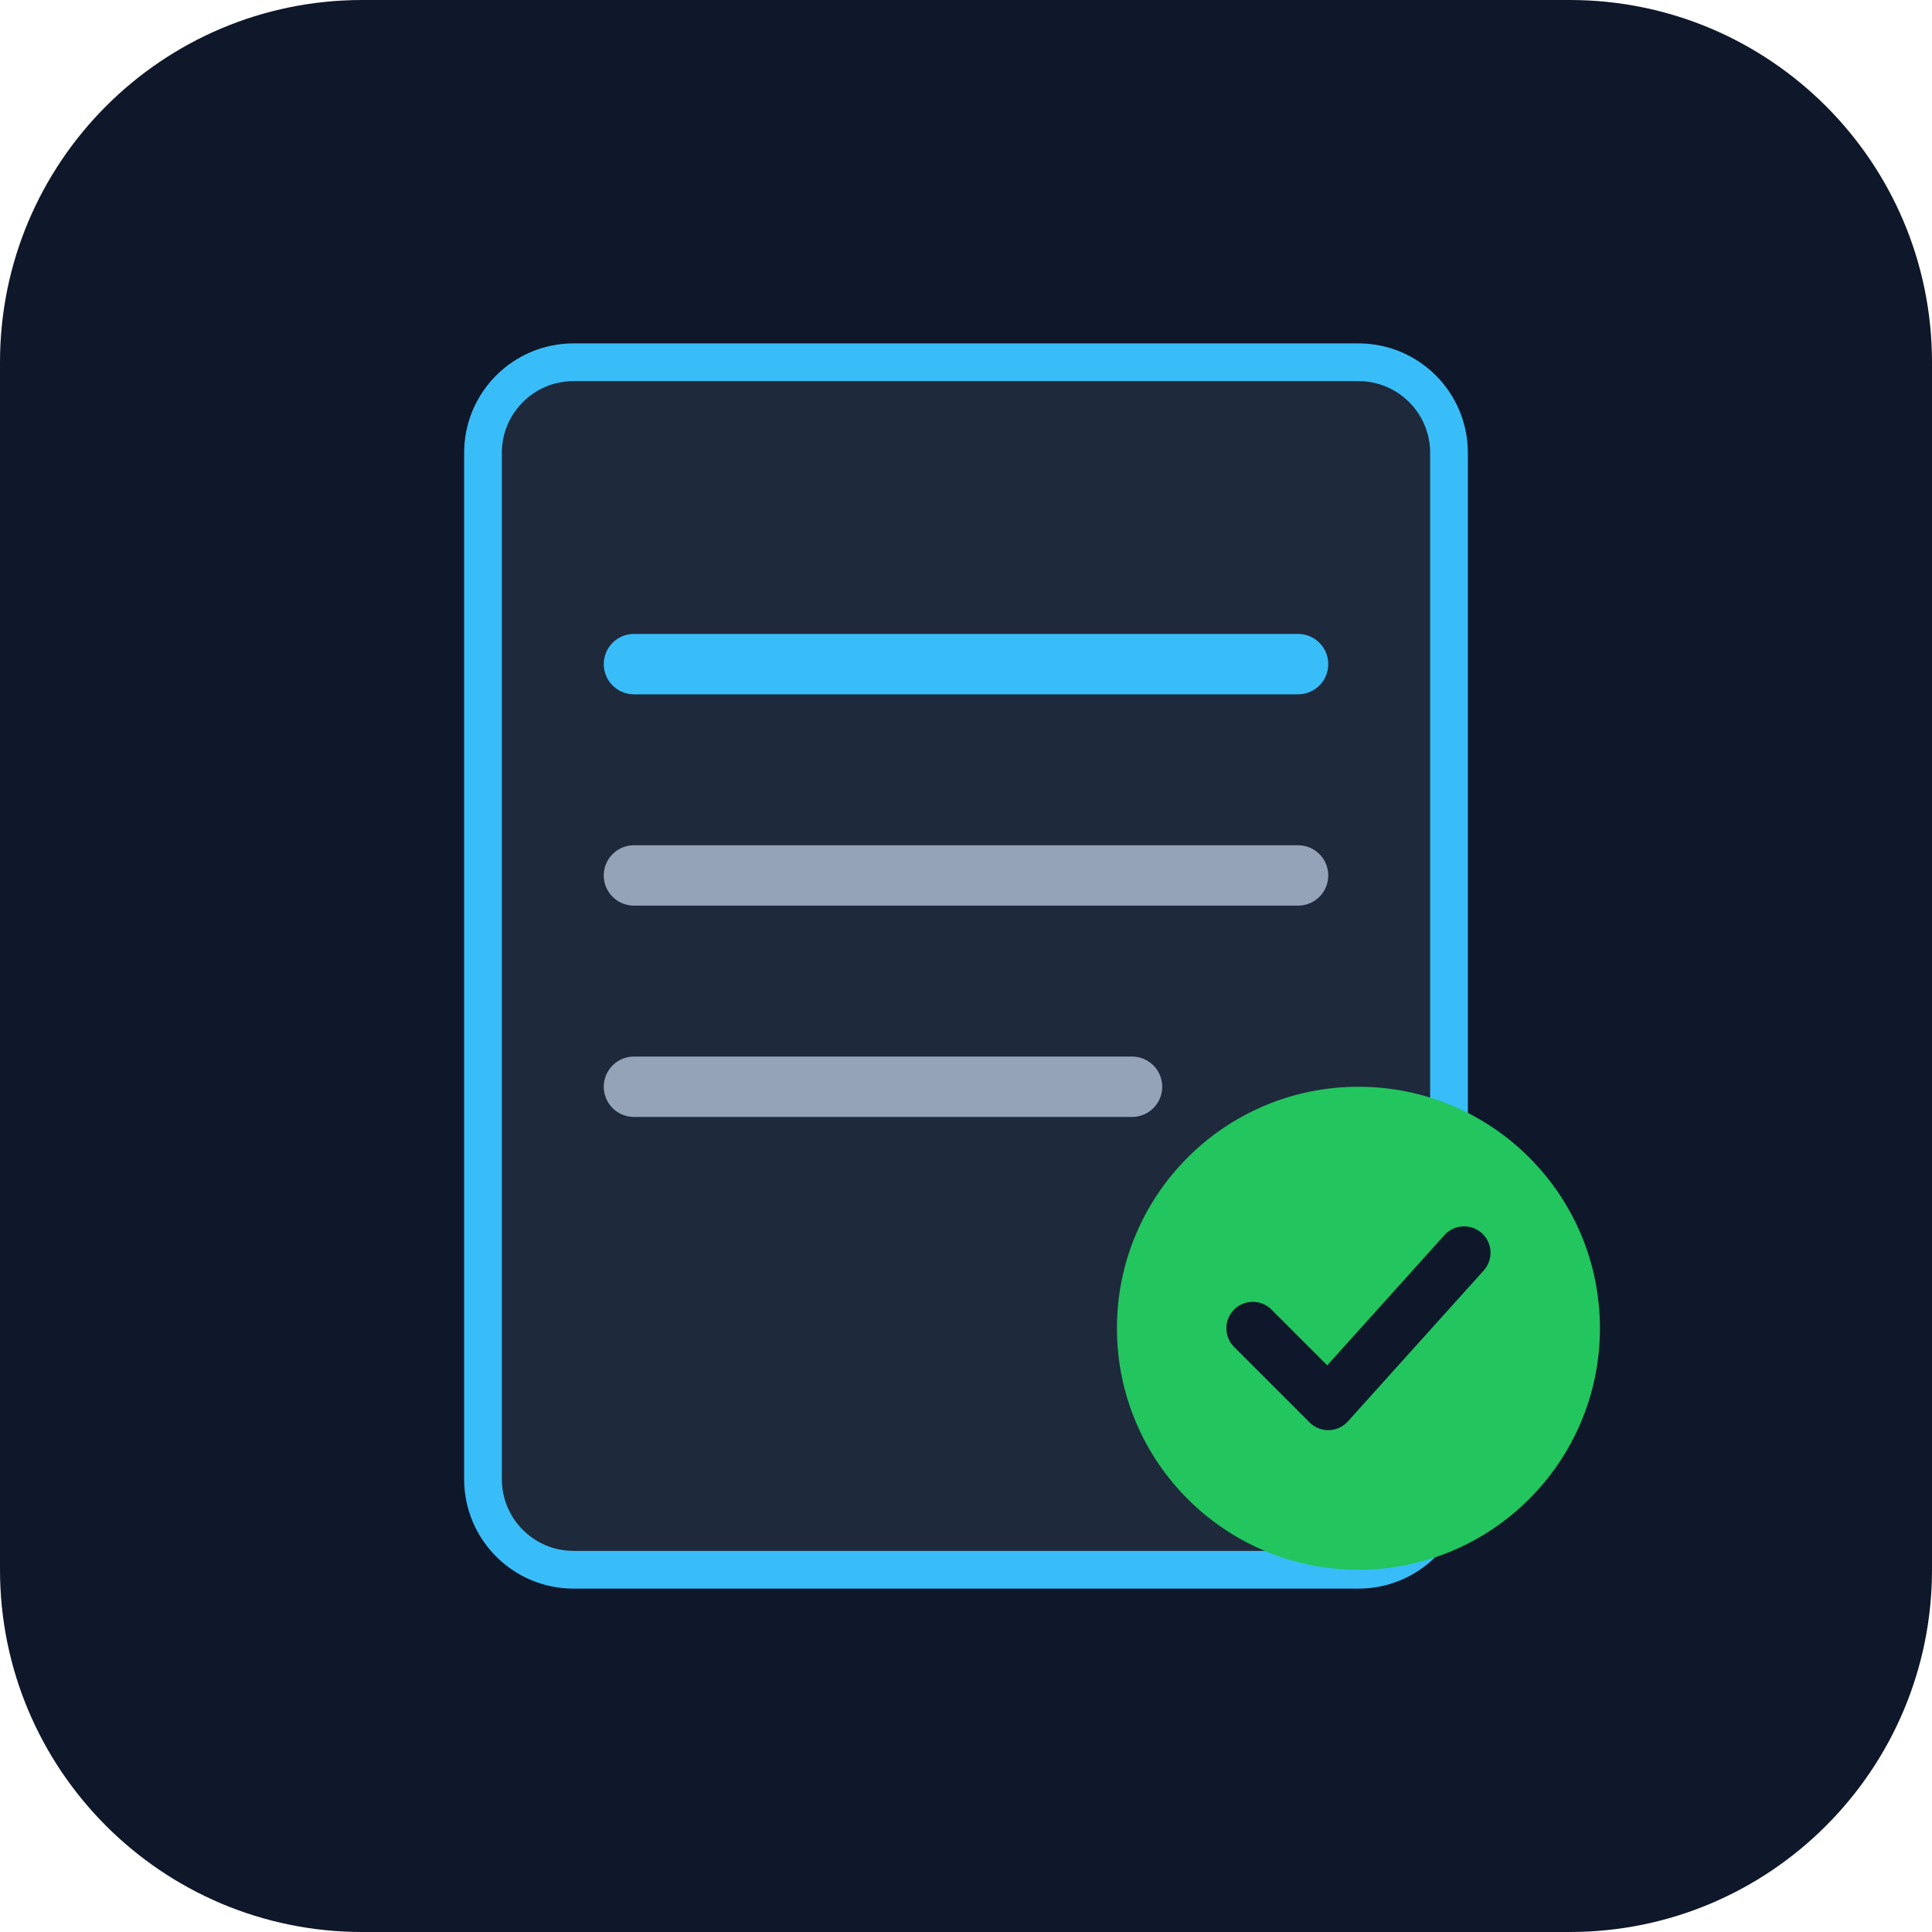
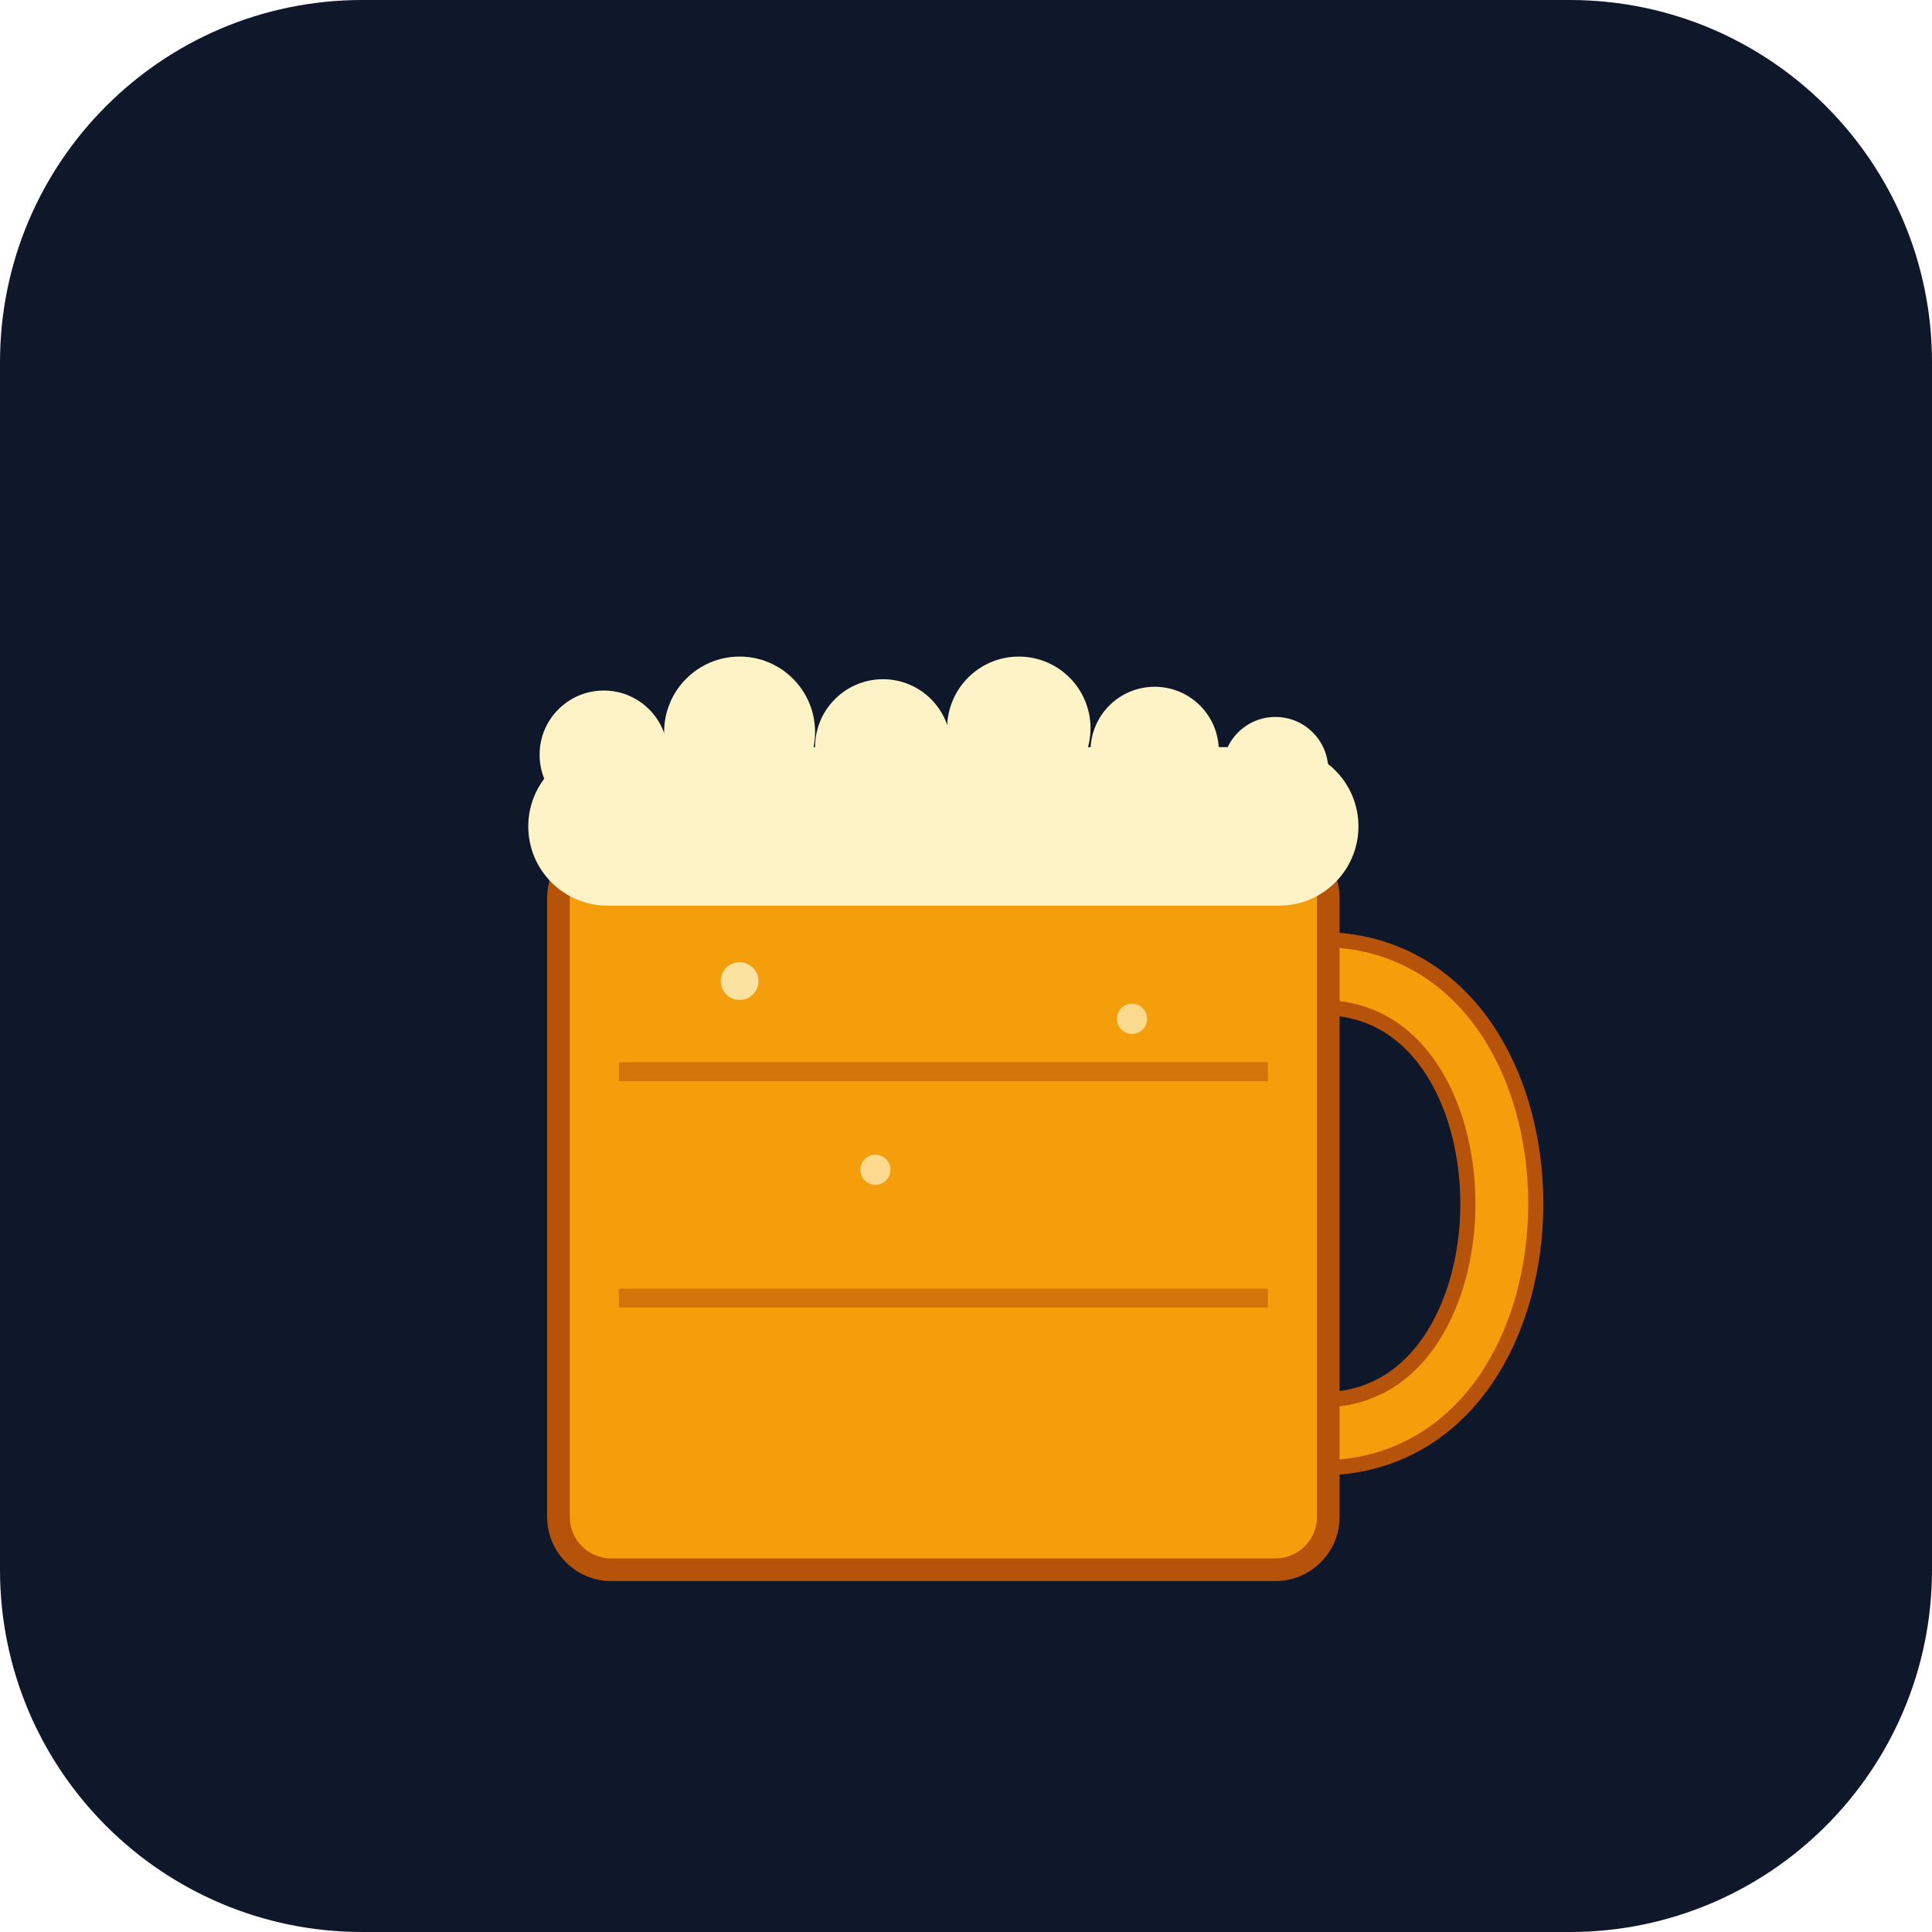
<svg xmlns="http://www.w3.org/2000/svg" viewBox="0 0 512 512">
  <rect width="512" height="512" rx="96" fill="#0f172a" />
-   <rect x="128" y="96" width="256" height="320" rx="24" fill="#1e293b" stroke="#38bdf8" stroke-width="10" />
-   <line x1="168" y1="176" x2="344" y2="176" stroke="#38bdf8" stroke-width="16" stroke-linecap="round" />
-   <line x1="168" y1="232" x2="344" y2="232" stroke="#94a3b8" stroke-width="16" stroke-linecap="round" />
-   <line x1="168" y1="288" x2="300" y2="288" stroke="#94a3b8" stroke-width="16" stroke-linecap="round" />
-   <circle cx="360" cy="352" r="64" fill="#22c55e" />
-   <path d="M332 352l20 20 36-40" stroke="#0f172a" stroke-width="14" stroke-linecap="round" stroke-linejoin="round" fill="none" />
+   <path d="M 350 258 C 414 258 414 380 350 380" fill="none" stroke="#b45309" stroke-width="22" stroke-linecap="round" />
+   <path d="M 350 258 C 414 258 414 380 350 380" fill="none" stroke="#f59e0b" stroke-width="14" stroke-linecap="round" />
+   <rect x="148" y="224" width="204" height="192" rx="14" fill="#f59e0b" stroke="#b45309" stroke-width="6" />
+   <line x1="164" y1="284" x2="336" y2="284" stroke="#b45309" stroke-width="5" opacity="0.55" />
+   <line x1="164" y1="344" x2="336" y2="344" stroke="#b45309" stroke-width="5" opacity="0.55" />
+   <circle cx="196" cy="260" r="5" fill="#fef3c7" opacity="0.8" />
+   <circle cx="232" cy="310" r="4" fill="#fef3c7" opacity="0.7" />
+   <circle cx="300" cy="270" r="4" fill="#fef3c7" opacity="0.7" />
+   <rect x="140" y="198" width="220" height="42" rx="21" fill="#fef3c7" />
+   <circle cx="160" cy="200" r="17" fill="#fef3c7" />
+   <circle cx="196" cy="194" r="20" fill="#fef3c7" />
+   <circle cx="234" cy="198" r="18" fill="#fef3c7" />
+   <circle cx="270" cy="193" r="19" fill="#fef3c7" />
+   <circle cx="306" cy="199" r="17" fill="#fef3c7" />
+   <circle cx="338" cy="204" r="14" fill="#fef3c7" />
</svg>
